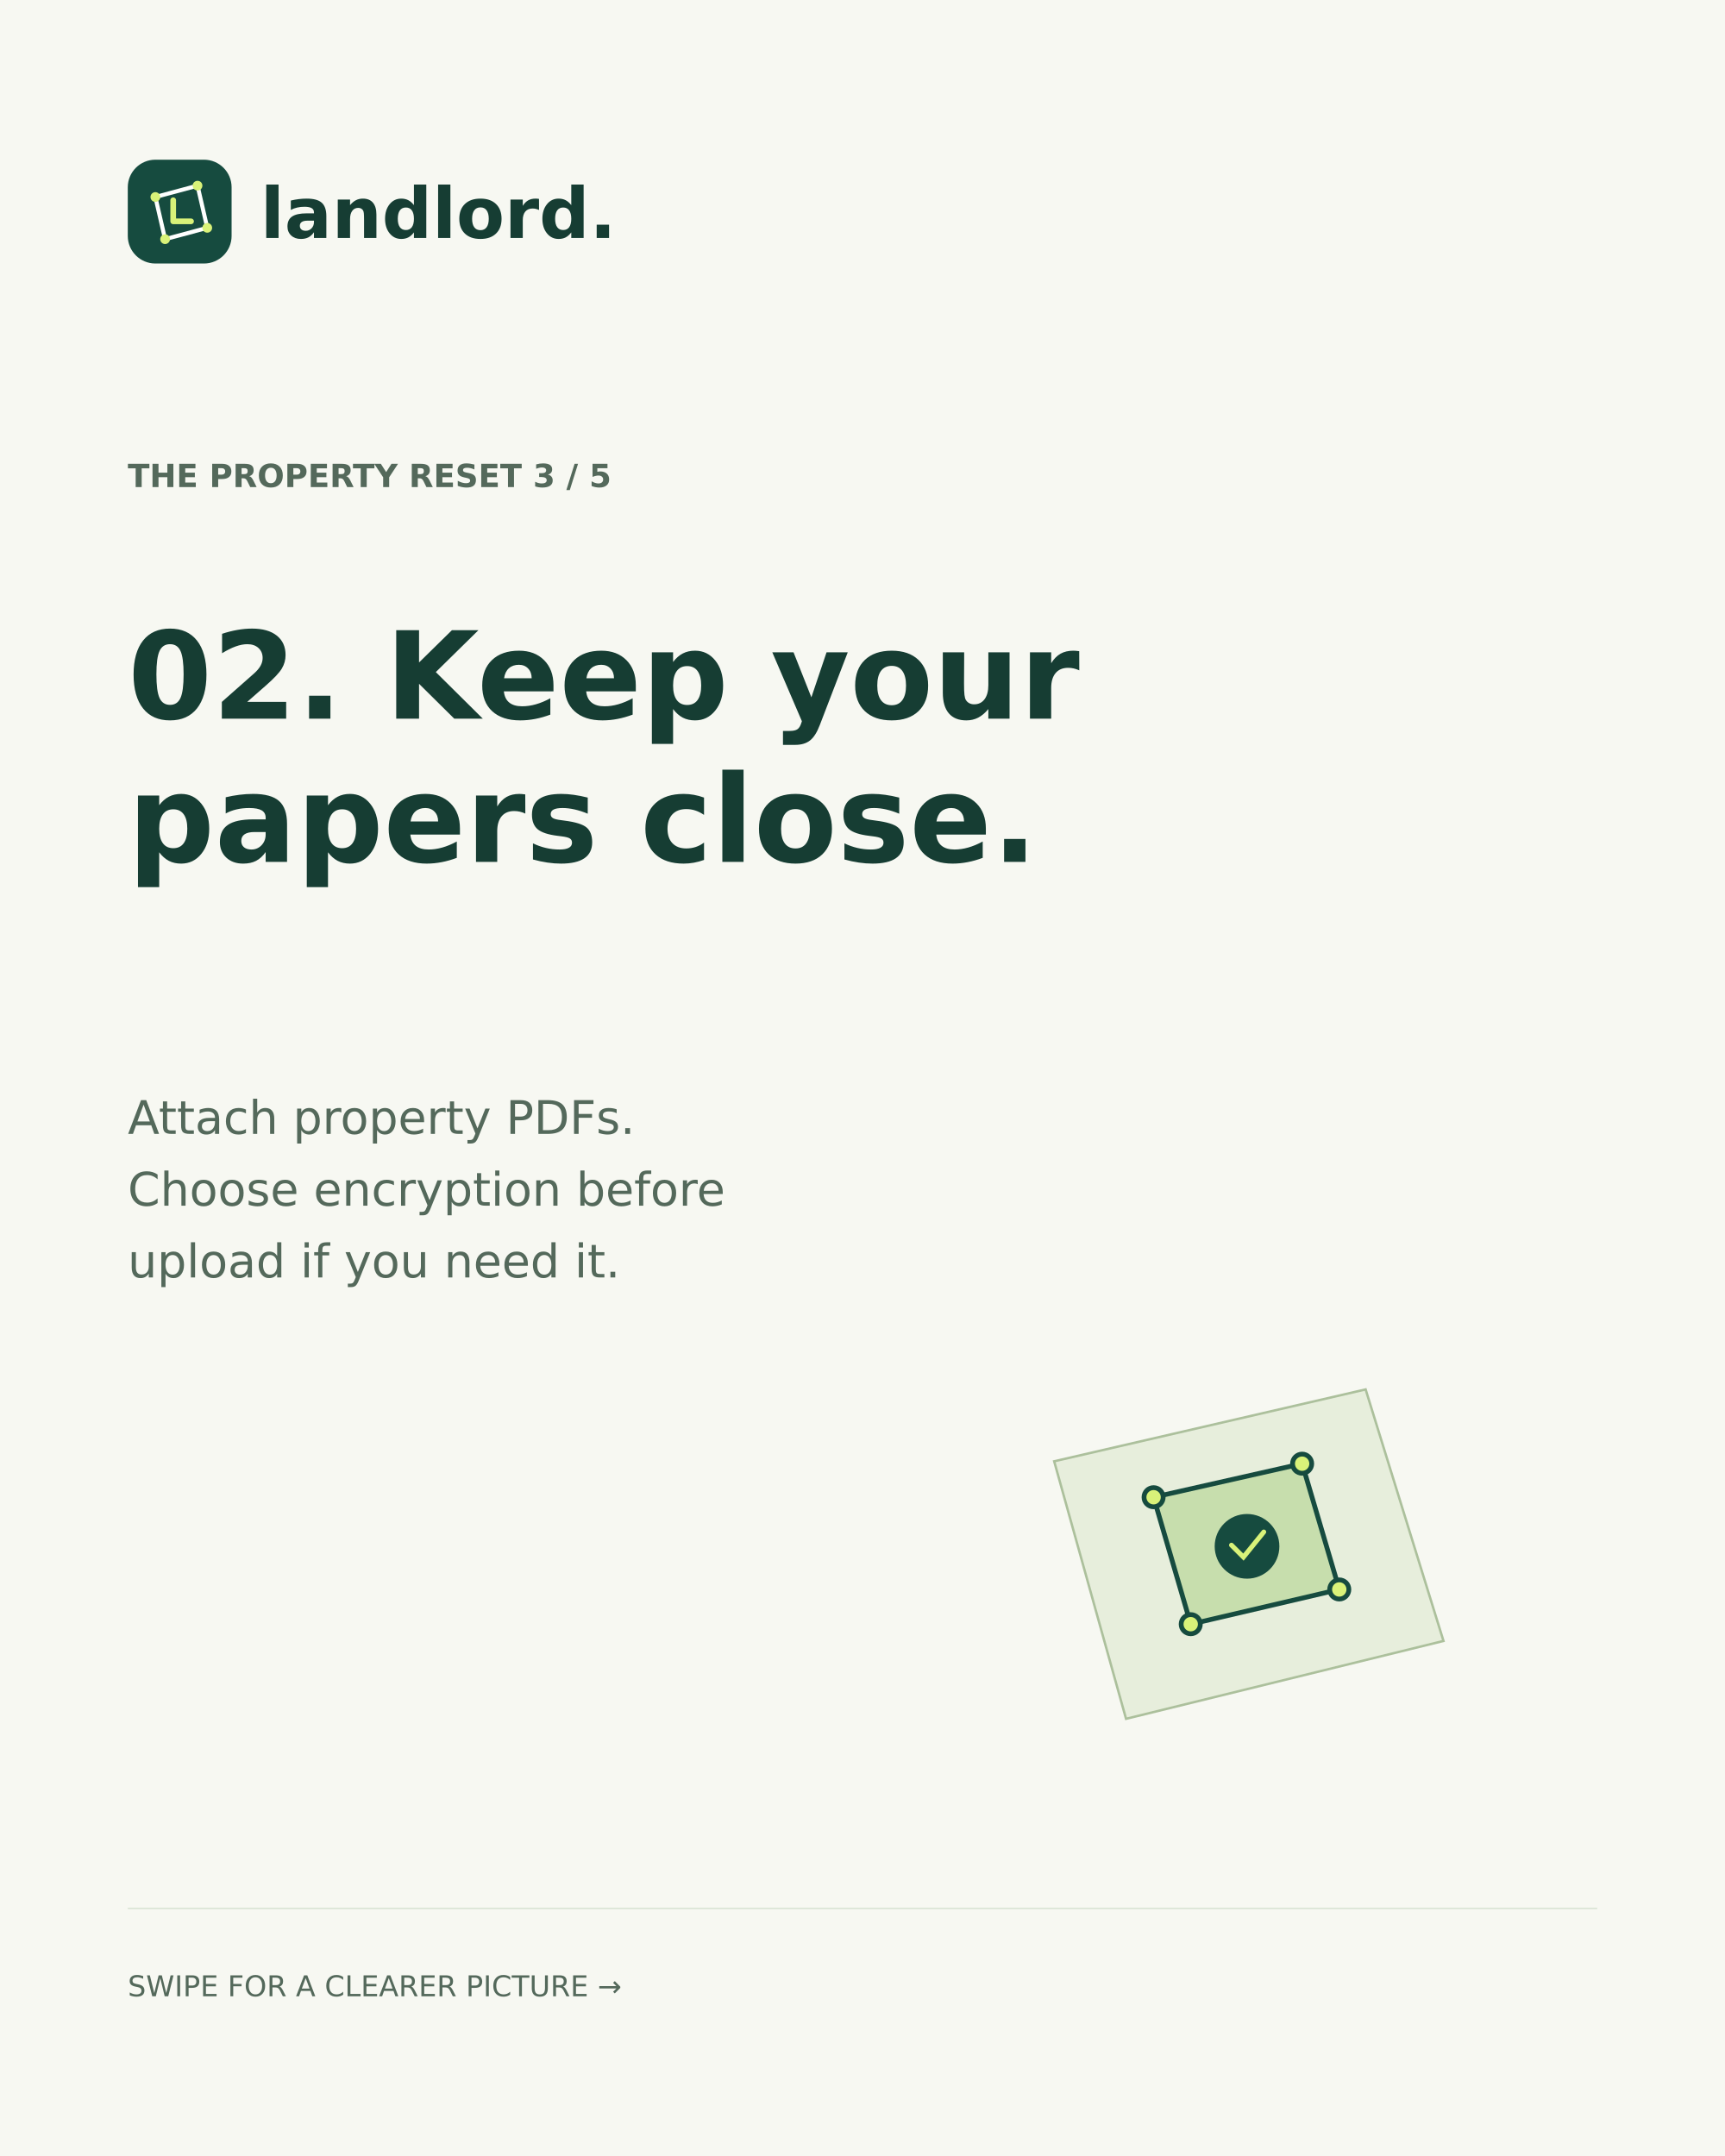
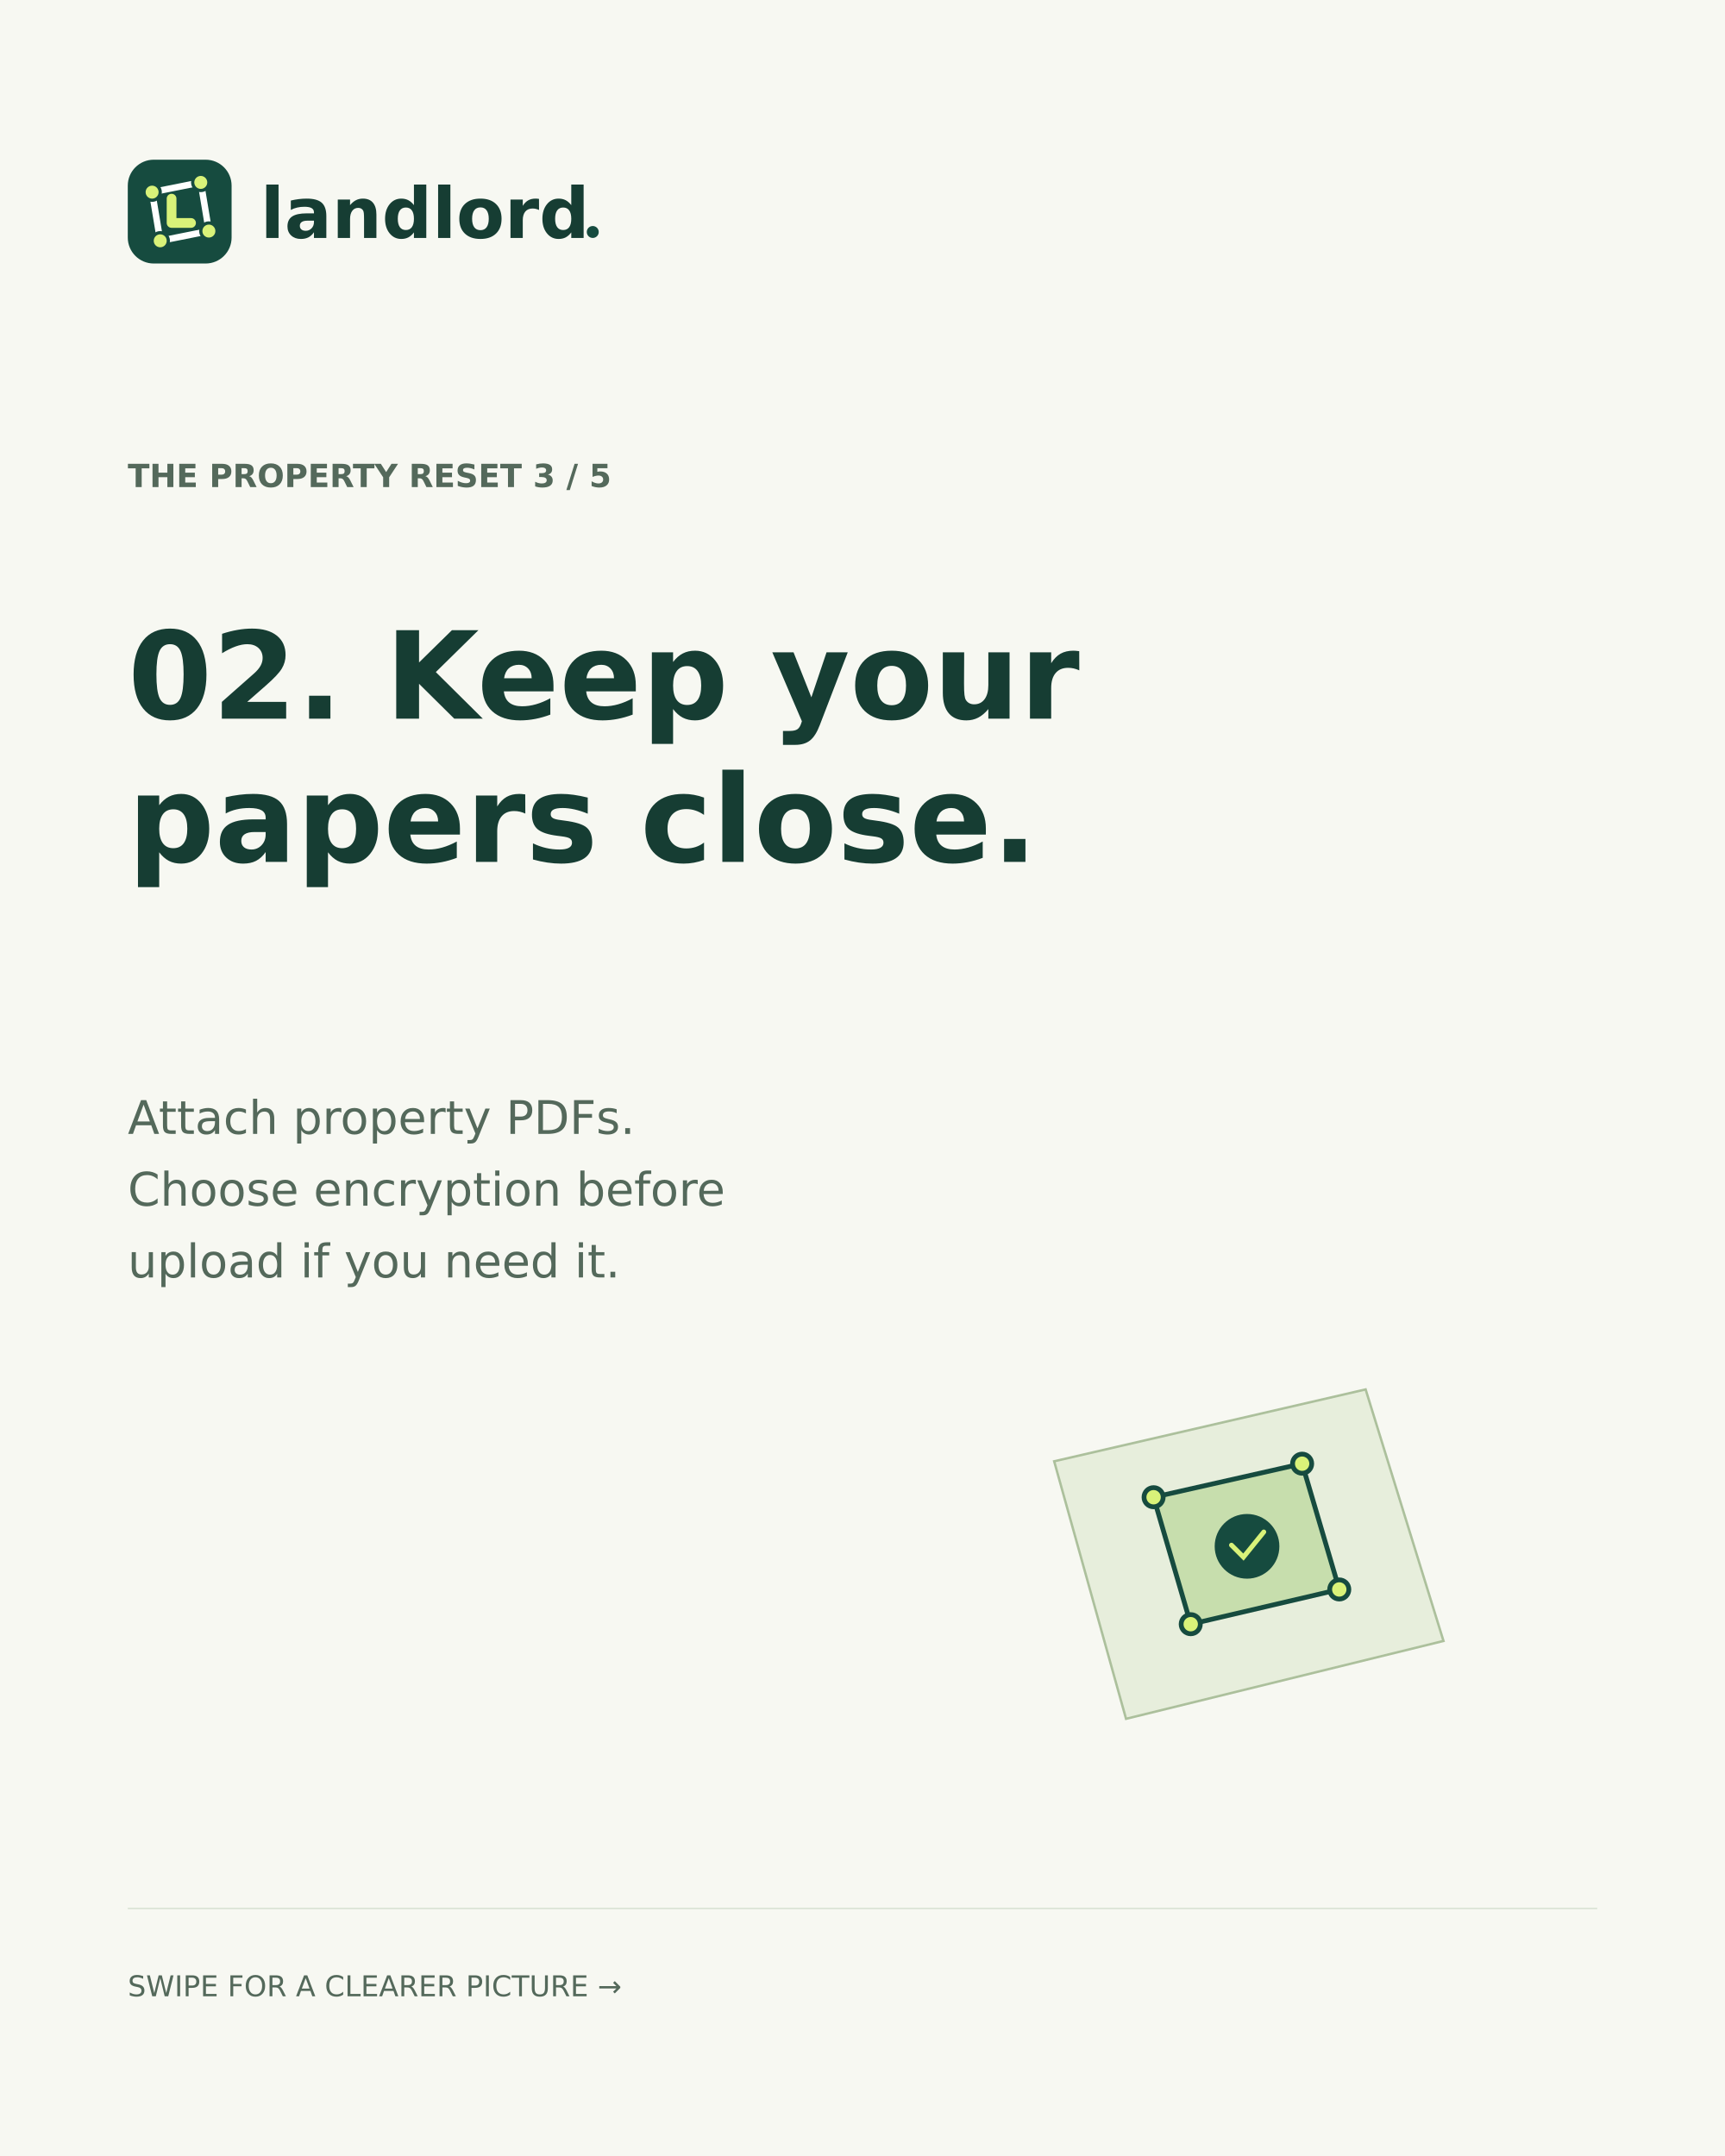
<svg xmlns="http://www.w3.org/2000/svg" width="1080" height="1350" viewBox="0 0 1080 1350">
  <rect width="1080" height="1350" fill="#F7F8F2" />
  <g transform="translate(80 100) scale(1.015625)">
-     <rect width="64" height="64" rx="17" fill="#164B3F" />
-     <path d="M17 23 43 16 49 42 23 49Z" fill="none" stroke="#fff" stroke-width="2.5" stroke-linejoin="round" />
-     <path d="M28 25v13h11" fill="none" stroke="#D9F279" stroke-width="3.5" stroke-linecap="round" stroke-linejoin="round" />
-     <g fill="#D9F279">
-       <circle cx="17" cy="23" r="3" />
-       <circle cx="43" cy="16" r="3" />
-       <circle cx="49" cy="42" r="3" />
-       <circle cx="23" cy="49" r="3" />
+     <rect width="64" height="64" rx="16" fill="#164B3F" />
+     <path d="M15 20 45 14 50 44 20 50Z" fill="none" stroke="#fff" stroke-width="4" stroke-linejoin="round" />
+     <path d="M27 24v15h12" fill="none" stroke="#D9F279" stroke-width="6" stroke-linecap="round" stroke-linejoin="round" />
+     <g fill="#D9F279" stroke="#164B3F" stroke-width="2">
+       <circle cx="15" cy="20" r="5" />
+       <circle cx="45" cy="14" r="5" />
+       <circle cx="50" cy="44" r="5" />
+       <circle cx="20" cy="50" r="5" />
    </g>
  </g>
-   <text x="163" y="149" font-family="'DejaVu Sans', 'Noto Sans Bengali', sans-serif" font-size="44" fill="#163D33" font-weight="700">landlord.</text>
+   <text x="163" y="149" font-family="'DejaVu Sans', 'Noto Sans Bengali', sans-serif" font-size="44" fill="#163D33" font-weight="700">landlord</text>
+   <circle cx="371.12" cy="145.26" r="3.74" fill="#164B3F" />
  <text x="80" y="305" font-family="'DejaVu Sans', 'Noto Sans Bengali', sans-serif" font-size="20" fill="#54695B" font-weight="600">THE PROPERTY RESET     3 / 5</text>
  <text x="80" y="450" font-family="'DejaVu Sans', 'Noto Sans Bengali', sans-serif" font-size="76" fill="#163D33" font-weight="600">02. Keep your</text>
  <text x="80" y="539.68" font-family="'DejaVu Sans', 'Noto Sans Bengali', sans-serif" font-size="76" fill="#163D33" font-weight="600">papers close.</text>
  <text x="80" y="710" font-family="'DejaVu Sans', 'Noto Sans Bengali', sans-serif" font-size="29" fill="#54695B" font-weight="400">Attach property PDFs.</text>
  <text x="80" y="754.95" font-family="'DejaVu Sans', 'Noto Sans Bengali', sans-serif" font-size="29" fill="#54695B" font-weight="400">Choose encryption before</text>
  <text x="80" y="799.9" font-family="'DejaVu Sans', 'Noto Sans Bengali', sans-serif" font-size="29" fill="#54695B" font-weight="400">upload if you need it.</text>
  <g transform="translate(660 870) scale(0.75)">
    <path d="M0 60 260 0 325 210 60 275Z" fill="#E7EEDC" stroke="#ACC09C" stroke-width="2" />
    <path d="m83 90 124-28 31 105-124 29Z" fill="#C7DEAD" stroke="#164B3F" stroke-width="4" />
    <g fill="#D9F279" stroke="#164B3F" stroke-width="4">
      <circle cx="83" cy="90" r="8" />
      <circle cx="207" cy="62" r="8" />
      <circle cx="238" cy="167" r="8" />
      <circle cx="114" cy="196" r="8" />
    </g>
    <circle cx="161" cy="131" r="27" fill="#164B3F" />
    <path d="m148 130 10 10 17-21" fill="none" stroke="#D9F279" stroke-width="4" stroke-linecap="round" />
  </g>
  <path d="M80 1195H1000" stroke="#DCE5D7" />
  <text x="80" y="1250" font-family="'DejaVu Sans', 'Noto Sans Bengali', sans-serif" font-size="18" fill="#54695B" font-weight="400">SWIPE FOR A CLEARER PICTURE →</text>
</svg>
